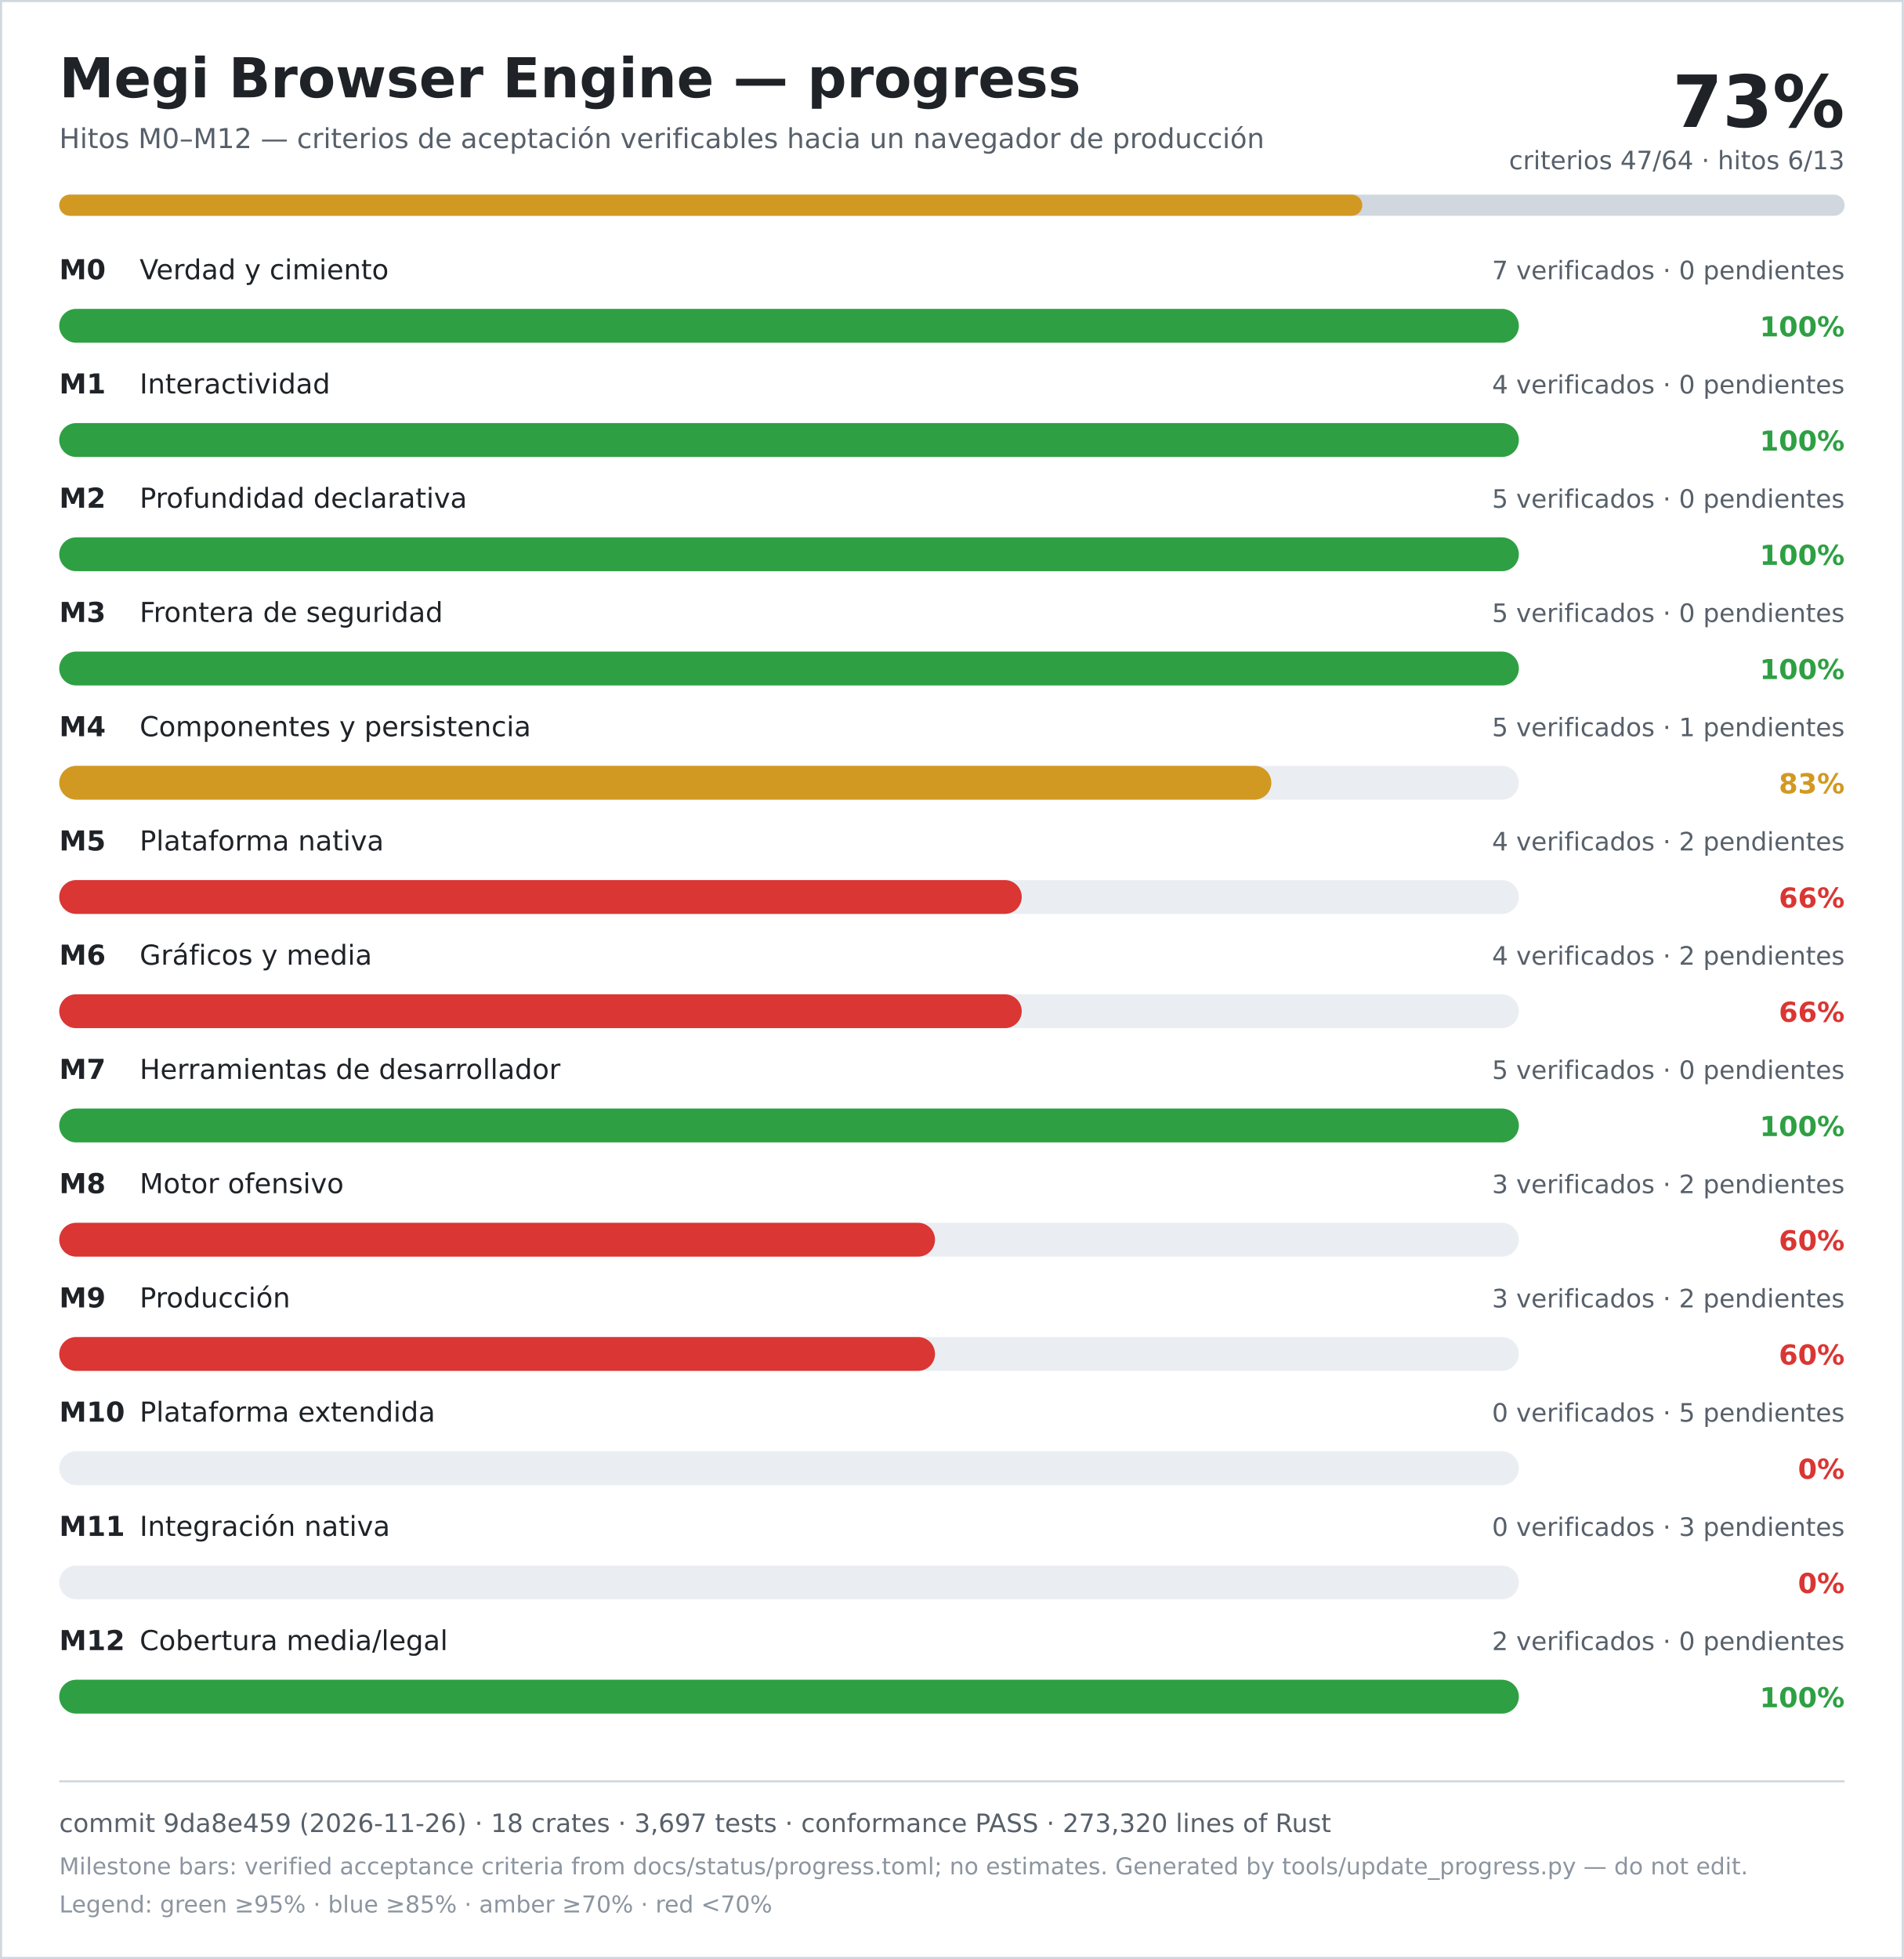
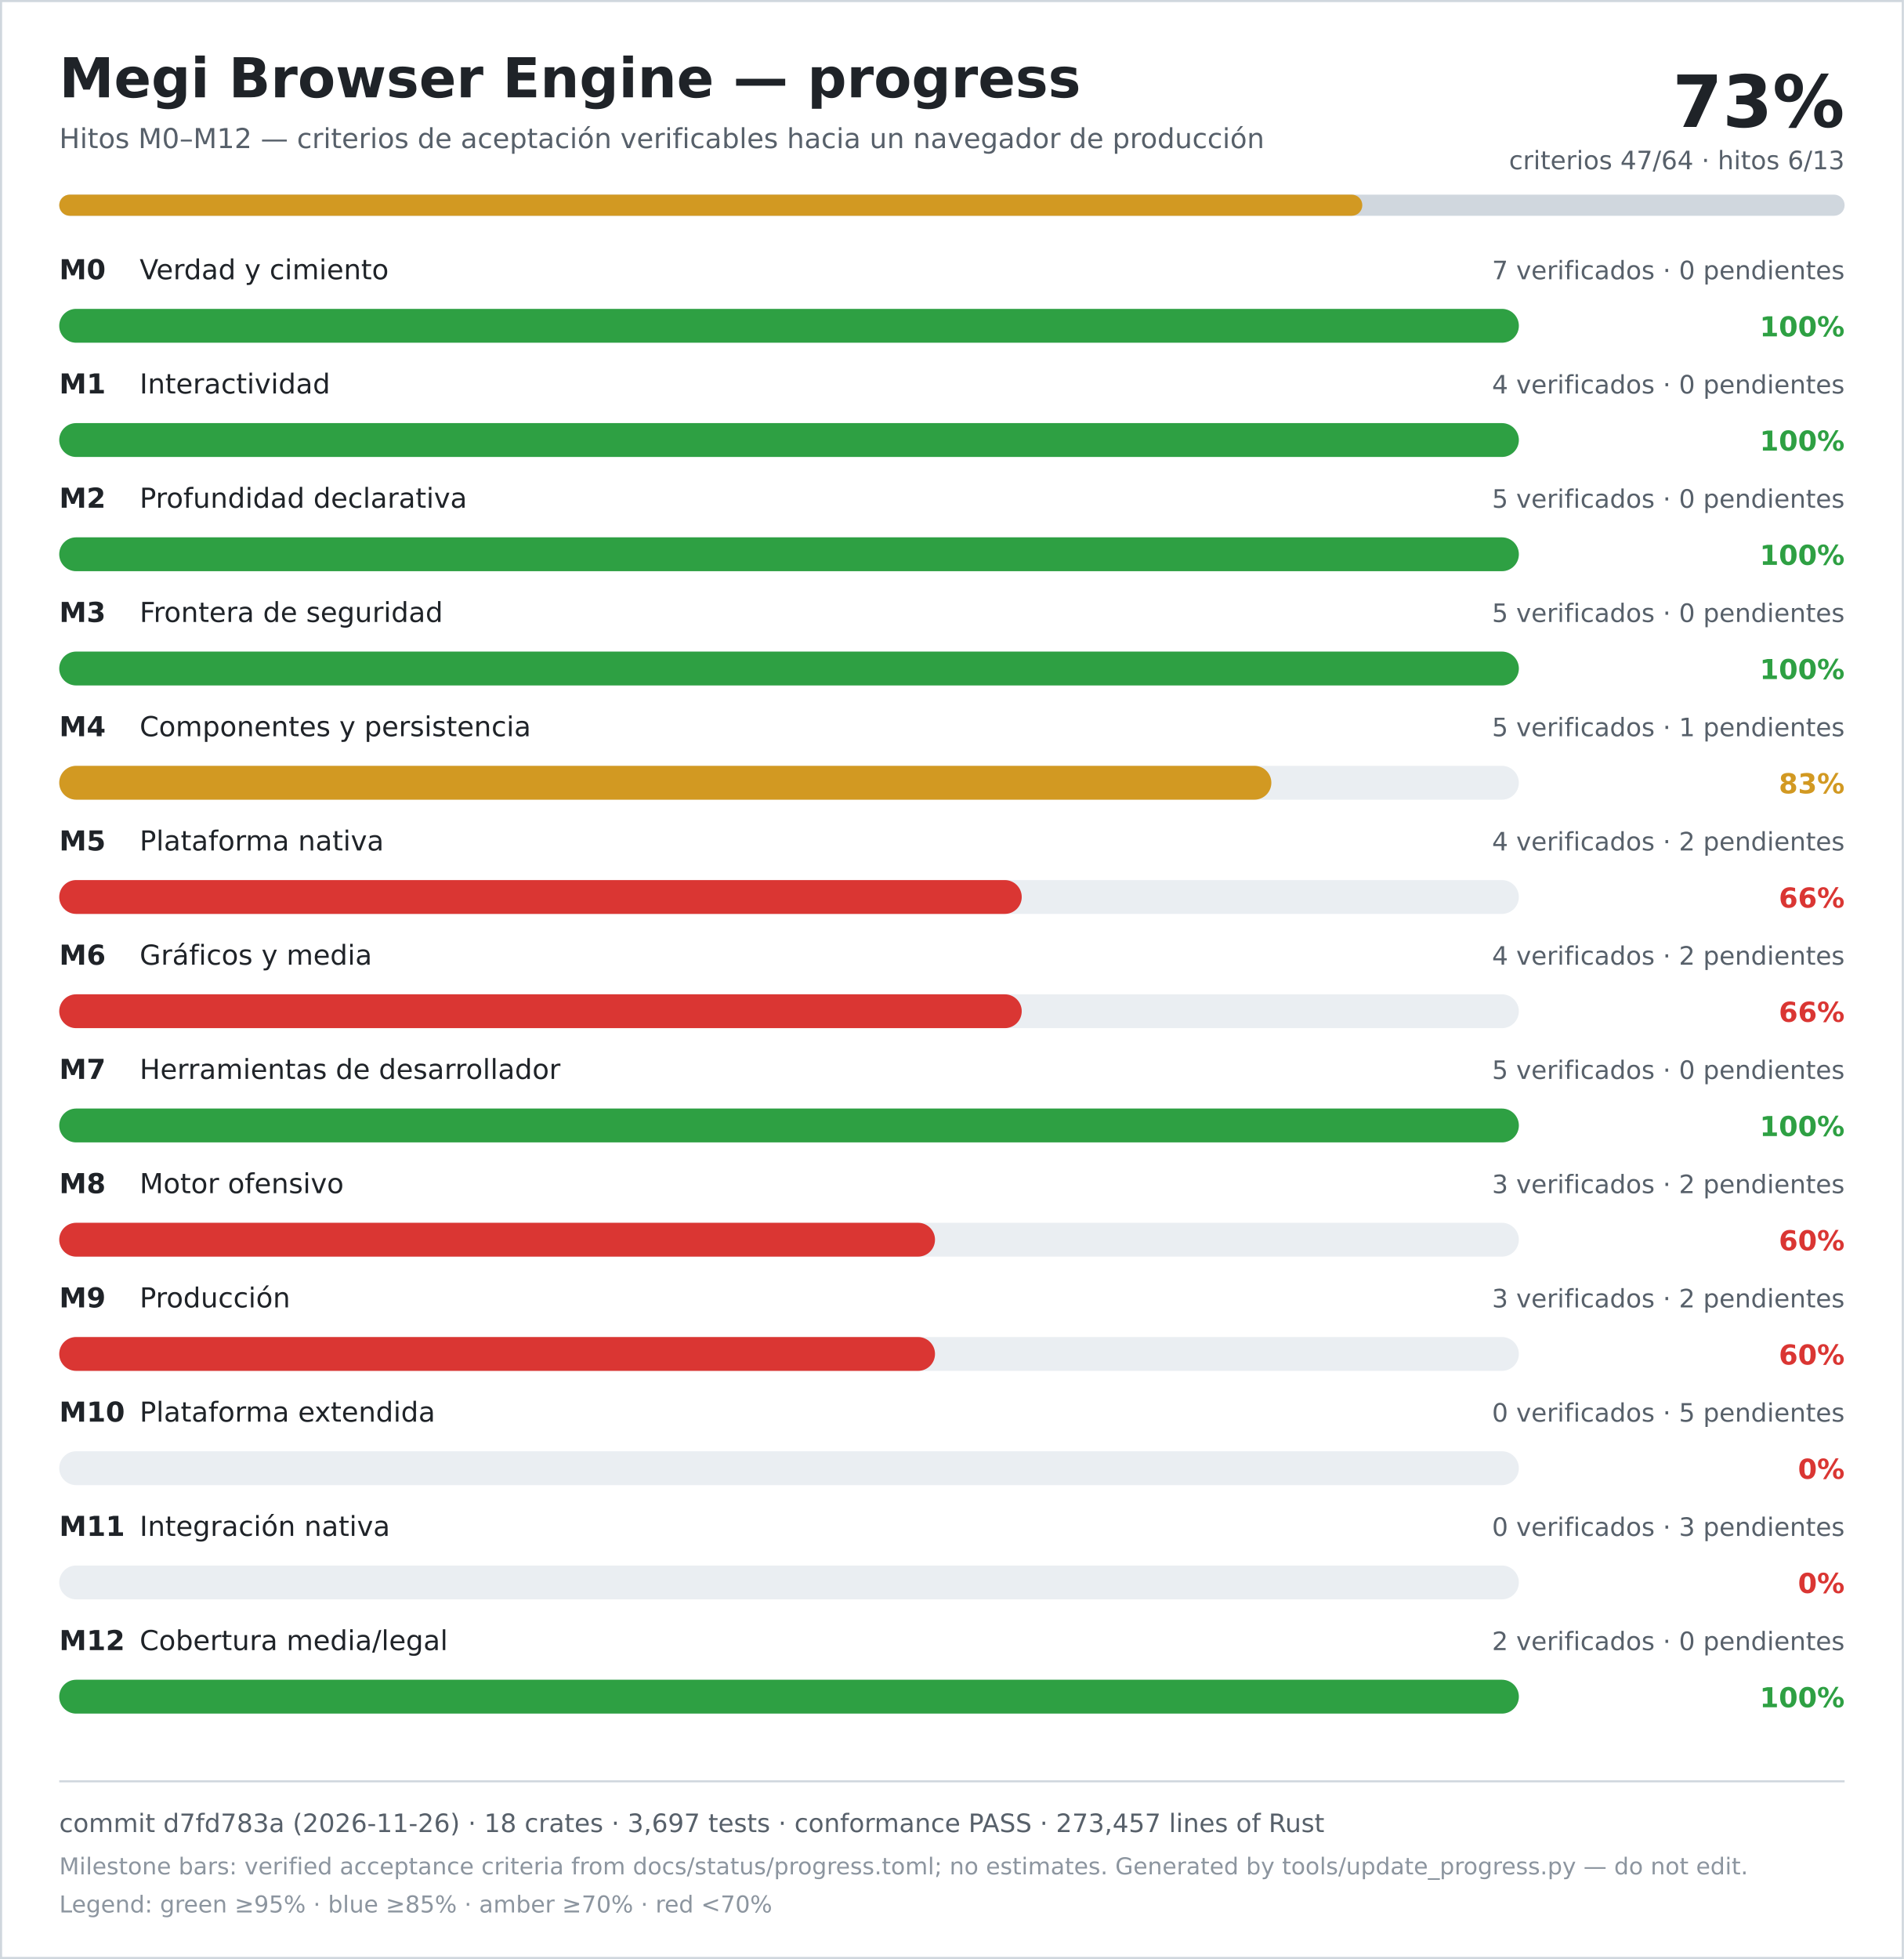
<svg xmlns="http://www.w3.org/2000/svg" width="900" height="926" viewBox="0 0 900 926" role="img" aria-labelledby="title desc">
  <rect width="900" height="926" fill="#ffffff" />
  <rect x="0.5" y="0.5" width="899" height="925" fill="none" stroke="#d0d7de" />
  <text x="28" y="46" font-family="DejaVu Sans, Verdana, sans-serif" font-size="26" font-weight="700" fill="#1f2328">Megi Browser Engine — progress</text>
  <text x="28" y="70" font-family="DejaVu Sans, Verdana, sans-serif" font-size="13" fill="#57606a">Hitos M0–M12 — criterios de aceptación verificables hacia un navegador de producción</text>
  <text x="872" y="60" text-anchor="end" font-family="DejaVu Sans, Verdana, sans-serif" font-size="34" font-weight="700" fill="#1f2328">73%</text>
  <text x="872" y="80" text-anchor="end" font-family="DejaVu Sans, Verdana, sans-serif" font-size="12" fill="#57606a">criterios 47/64 · hitos 6/13</text>
  <rect x="28" y="92" width="844" height="10" rx="5" fill="#d0d7de" />
  <rect x="28" y="92" width="616" height="10" rx="5" fill="#d29922" />
  <text x="28" y="132" font-family="DejaVu Sans, Verdana, sans-serif" font-size="13" font-weight="700" fill="#1f2328">M0</text>
  <text x="66" y="132" font-family="DejaVu Sans, Verdana, sans-serif" font-size="13" fill="#1f2328">Verdad y cimiento</text>
  <text x="872" y="132" text-anchor="end" font-family="DejaVu Sans, Verdana, sans-serif" font-size="12" fill="#57606a">7 verificados · 0 pendientes</text>
  <rect x="28" y="146" width="690" height="16" rx="8" fill="#eaeef2" />
  <rect x="28" y="146" width="690" height="16" rx="8" fill="#2ea043" />
  <text x="872" y="159" text-anchor="end" font-family="DejaVu Sans, Verdana, sans-serif" font-size="13" font-weight="700" fill="#2ea043">100%</text>
  <text x="28" y="186" font-family="DejaVu Sans, Verdana, sans-serif" font-size="13" font-weight="700" fill="#1f2328">M1</text>
  <text x="66" y="186" font-family="DejaVu Sans, Verdana, sans-serif" font-size="13" fill="#1f2328">Interactividad</text>
  <text x="872" y="186" text-anchor="end" font-family="DejaVu Sans, Verdana, sans-serif" font-size="12" fill="#57606a">4 verificados · 0 pendientes</text>
  <rect x="28" y="200" width="690" height="16" rx="8" fill="#eaeef2" />
  <rect x="28" y="200" width="690" height="16" rx="8" fill="#2ea043" />
  <text x="872" y="213" text-anchor="end" font-family="DejaVu Sans, Verdana, sans-serif" font-size="13" font-weight="700" fill="#2ea043">100%</text>
  <text x="28" y="240" font-family="DejaVu Sans, Verdana, sans-serif" font-size="13" font-weight="700" fill="#1f2328">M2</text>
  <text x="66" y="240" font-family="DejaVu Sans, Verdana, sans-serif" font-size="13" fill="#1f2328">Profundidad declarativa</text>
  <text x="872" y="240" text-anchor="end" font-family="DejaVu Sans, Verdana, sans-serif" font-size="12" fill="#57606a">5 verificados · 0 pendientes</text>
  <rect x="28" y="254" width="690" height="16" rx="8" fill="#eaeef2" />
  <rect x="28" y="254" width="690" height="16" rx="8" fill="#2ea043" />
  <text x="872" y="267" text-anchor="end" font-family="DejaVu Sans, Verdana, sans-serif" font-size="13" font-weight="700" fill="#2ea043">100%</text>
  <text x="28" y="294" font-family="DejaVu Sans, Verdana, sans-serif" font-size="13" font-weight="700" fill="#1f2328">M3</text>
  <text x="66" y="294" font-family="DejaVu Sans, Verdana, sans-serif" font-size="13" fill="#1f2328">Frontera de seguridad</text>
  <text x="872" y="294" text-anchor="end" font-family="DejaVu Sans, Verdana, sans-serif" font-size="12" fill="#57606a">5 verificados · 0 pendientes</text>
  <rect x="28" y="308" width="690" height="16" rx="8" fill="#eaeef2" />
  <rect x="28" y="308" width="690" height="16" rx="8" fill="#2ea043" />
  <text x="872" y="321" text-anchor="end" font-family="DejaVu Sans, Verdana, sans-serif" font-size="13" font-weight="700" fill="#2ea043">100%</text>
  <text x="28" y="348" font-family="DejaVu Sans, Verdana, sans-serif" font-size="13" font-weight="700" fill="#1f2328">M4</text>
  <text x="66" y="348" font-family="DejaVu Sans, Verdana, sans-serif" font-size="13" fill="#1f2328">Componentes y persistencia</text>
  <text x="872" y="348" text-anchor="end" font-family="DejaVu Sans, Verdana, sans-serif" font-size="12" fill="#57606a">5 verificados · 1 pendientes</text>
  <rect x="28" y="362" width="690" height="16" rx="8" fill="#eaeef2" />
  <rect x="28" y="362" width="573" height="16" rx="8" fill="#d29922" />
  <text x="872" y="375" text-anchor="end" font-family="DejaVu Sans, Verdana, sans-serif" font-size="13" font-weight="700" fill="#d29922">83%</text>
  <text x="28" y="402" font-family="DejaVu Sans, Verdana, sans-serif" font-size="13" font-weight="700" fill="#1f2328">M5</text>
  <text x="66" y="402" font-family="DejaVu Sans, Verdana, sans-serif" font-size="13" fill="#1f2328">Plataforma nativa</text>
  <text x="872" y="402" text-anchor="end" font-family="DejaVu Sans, Verdana, sans-serif" font-size="12" fill="#57606a">4 verificados · 2 pendientes</text>
  <rect x="28" y="416" width="690" height="16" rx="8" fill="#eaeef2" />
  <rect x="28" y="416" width="455" height="16" rx="8" fill="#da3633" />
  <text x="872" y="429" text-anchor="end" font-family="DejaVu Sans, Verdana, sans-serif" font-size="13" font-weight="700" fill="#da3633">66%</text>
  <text x="28" y="456" font-family="DejaVu Sans, Verdana, sans-serif" font-size="13" font-weight="700" fill="#1f2328">M6</text>
  <text x="66" y="456" font-family="DejaVu Sans, Verdana, sans-serif" font-size="13" fill="#1f2328">Gráficos y media</text>
  <text x="872" y="456" text-anchor="end" font-family="DejaVu Sans, Verdana, sans-serif" font-size="12" fill="#57606a">4 verificados · 2 pendientes</text>
  <rect x="28" y="470" width="690" height="16" rx="8" fill="#eaeef2" />
  <rect x="28" y="470" width="455" height="16" rx="8" fill="#da3633" />
  <text x="872" y="483" text-anchor="end" font-family="DejaVu Sans, Verdana, sans-serif" font-size="13" font-weight="700" fill="#da3633">66%</text>
  <text x="28" y="510" font-family="DejaVu Sans, Verdana, sans-serif" font-size="13" font-weight="700" fill="#1f2328">M7</text>
  <text x="66" y="510" font-family="DejaVu Sans, Verdana, sans-serif" font-size="13" fill="#1f2328">Herramientas de desarrollador</text>
  <text x="872" y="510" text-anchor="end" font-family="DejaVu Sans, Verdana, sans-serif" font-size="12" fill="#57606a">5 verificados · 0 pendientes</text>
  <rect x="28" y="524" width="690" height="16" rx="8" fill="#eaeef2" />
  <rect x="28" y="524" width="690" height="16" rx="8" fill="#2ea043" />
  <text x="872" y="537" text-anchor="end" font-family="DejaVu Sans, Verdana, sans-serif" font-size="13" font-weight="700" fill="#2ea043">100%</text>
  <text x="28" y="564" font-family="DejaVu Sans, Verdana, sans-serif" font-size="13" font-weight="700" fill="#1f2328">M8</text>
  <text x="66" y="564" font-family="DejaVu Sans, Verdana, sans-serif" font-size="13" fill="#1f2328">Motor ofensivo</text>
  <text x="872" y="564" text-anchor="end" font-family="DejaVu Sans, Verdana, sans-serif" font-size="12" fill="#57606a">3 verificados · 2 pendientes</text>
  <rect x="28" y="578" width="690" height="16" rx="8" fill="#eaeef2" />
  <rect x="28" y="578" width="414" height="16" rx="8" fill="#da3633" />
  <text x="872" y="591" text-anchor="end" font-family="DejaVu Sans, Verdana, sans-serif" font-size="13" font-weight="700" fill="#da3633">60%</text>
  <text x="28" y="618" font-family="DejaVu Sans, Verdana, sans-serif" font-size="13" font-weight="700" fill="#1f2328">M9</text>
  <text x="66" y="618" font-family="DejaVu Sans, Verdana, sans-serif" font-size="13" fill="#1f2328">Producción</text>
  <text x="872" y="618" text-anchor="end" font-family="DejaVu Sans, Verdana, sans-serif" font-size="12" fill="#57606a">3 verificados · 2 pendientes</text>
  <rect x="28" y="632" width="690" height="16" rx="8" fill="#eaeef2" />
  <rect x="28" y="632" width="414" height="16" rx="8" fill="#da3633" />
  <text x="872" y="645" text-anchor="end" font-family="DejaVu Sans, Verdana, sans-serif" font-size="13" font-weight="700" fill="#da3633">60%</text>
  <text x="28" y="672" font-family="DejaVu Sans, Verdana, sans-serif" font-size="13" font-weight="700" fill="#1f2328">M10</text>
  <text x="66" y="672" font-family="DejaVu Sans, Verdana, sans-serif" font-size="13" fill="#1f2328">Plataforma extendida</text>
  <text x="872" y="672" text-anchor="end" font-family="DejaVu Sans, Verdana, sans-serif" font-size="12" fill="#57606a">0 verificados · 5 pendientes</text>
  <rect x="28" y="686" width="690" height="16" rx="8" fill="#eaeef2" />
  <rect x="28" y="686" width="0" height="16" rx="8" fill="#da3633" />
  <text x="872" y="699" text-anchor="end" font-family="DejaVu Sans, Verdana, sans-serif" font-size="13" font-weight="700" fill="#da3633">0%</text>
  <text x="28" y="726" font-family="DejaVu Sans, Verdana, sans-serif" font-size="13" font-weight="700" fill="#1f2328">M11</text>
  <text x="66" y="726" font-family="DejaVu Sans, Verdana, sans-serif" font-size="13" fill="#1f2328">Integración nativa</text>
  <text x="872" y="726" text-anchor="end" font-family="DejaVu Sans, Verdana, sans-serif" font-size="12" fill="#57606a">0 verificados · 3 pendientes</text>
  <rect x="28" y="740" width="690" height="16" rx="8" fill="#eaeef2" />
  <rect x="28" y="740" width="0" height="16" rx="8" fill="#da3633" />
  <text x="872" y="753" text-anchor="end" font-family="DejaVu Sans, Verdana, sans-serif" font-size="13" font-weight="700" fill="#da3633">0%</text>
  <text x="28" y="780" font-family="DejaVu Sans, Verdana, sans-serif" font-size="13" font-weight="700" fill="#1f2328">M12</text>
  <text x="66" y="780" font-family="DejaVu Sans, Verdana, sans-serif" font-size="13" fill="#1f2328">Cobertura media/legal</text>
  <text x="872" y="780" text-anchor="end" font-family="DejaVu Sans, Verdana, sans-serif" font-size="12" fill="#57606a">2 verificados · 0 pendientes</text>
  <rect x="28" y="794" width="690" height="16" rx="8" fill="#eaeef2" />
  <rect x="28" y="794" width="690" height="16" rx="8" fill="#2ea043" />
  <text x="872" y="807" text-anchor="end" font-family="DejaVu Sans, Verdana, sans-serif" font-size="13" font-weight="700" fill="#2ea043">100%</text>
  <line x1="28" y1="842" x2="872" y2="842" stroke="#d0d7de" />
-   <text x="28" y="866" font-family="DejaVu Sans, Verdana, sans-serif" font-size="12" fill="#57606a">commit 9da8e459 (2026-11-26) · 18 crates · 3,697 tests · conformance PASS · 273,320 lines of Rust</text>
+   <text x="28" y="866" font-family="DejaVu Sans, Verdana, sans-serif" font-size="12" fill="#57606a">commit d7fd783a (2026-11-26) · 18 crates · 3,697 tests · conformance PASS · 273,457 lines of Rust</text>
  <text x="28" y="886" font-family="DejaVu Sans, Verdana, sans-serif" font-size="11" fill="#8c959f">Milestone bars: verified acceptance criteria from docs/status/progress.toml; no estimates. Generated by tools/update_progress.py — do not edit.</text>
  <text x="28" y="904" font-family="DejaVu Sans, Verdana, sans-serif" font-size="11" fill="#8c959f">Legend: green ≥95% · blue ≥85% · amber ≥70% · red &lt;70%</text>
</svg>
